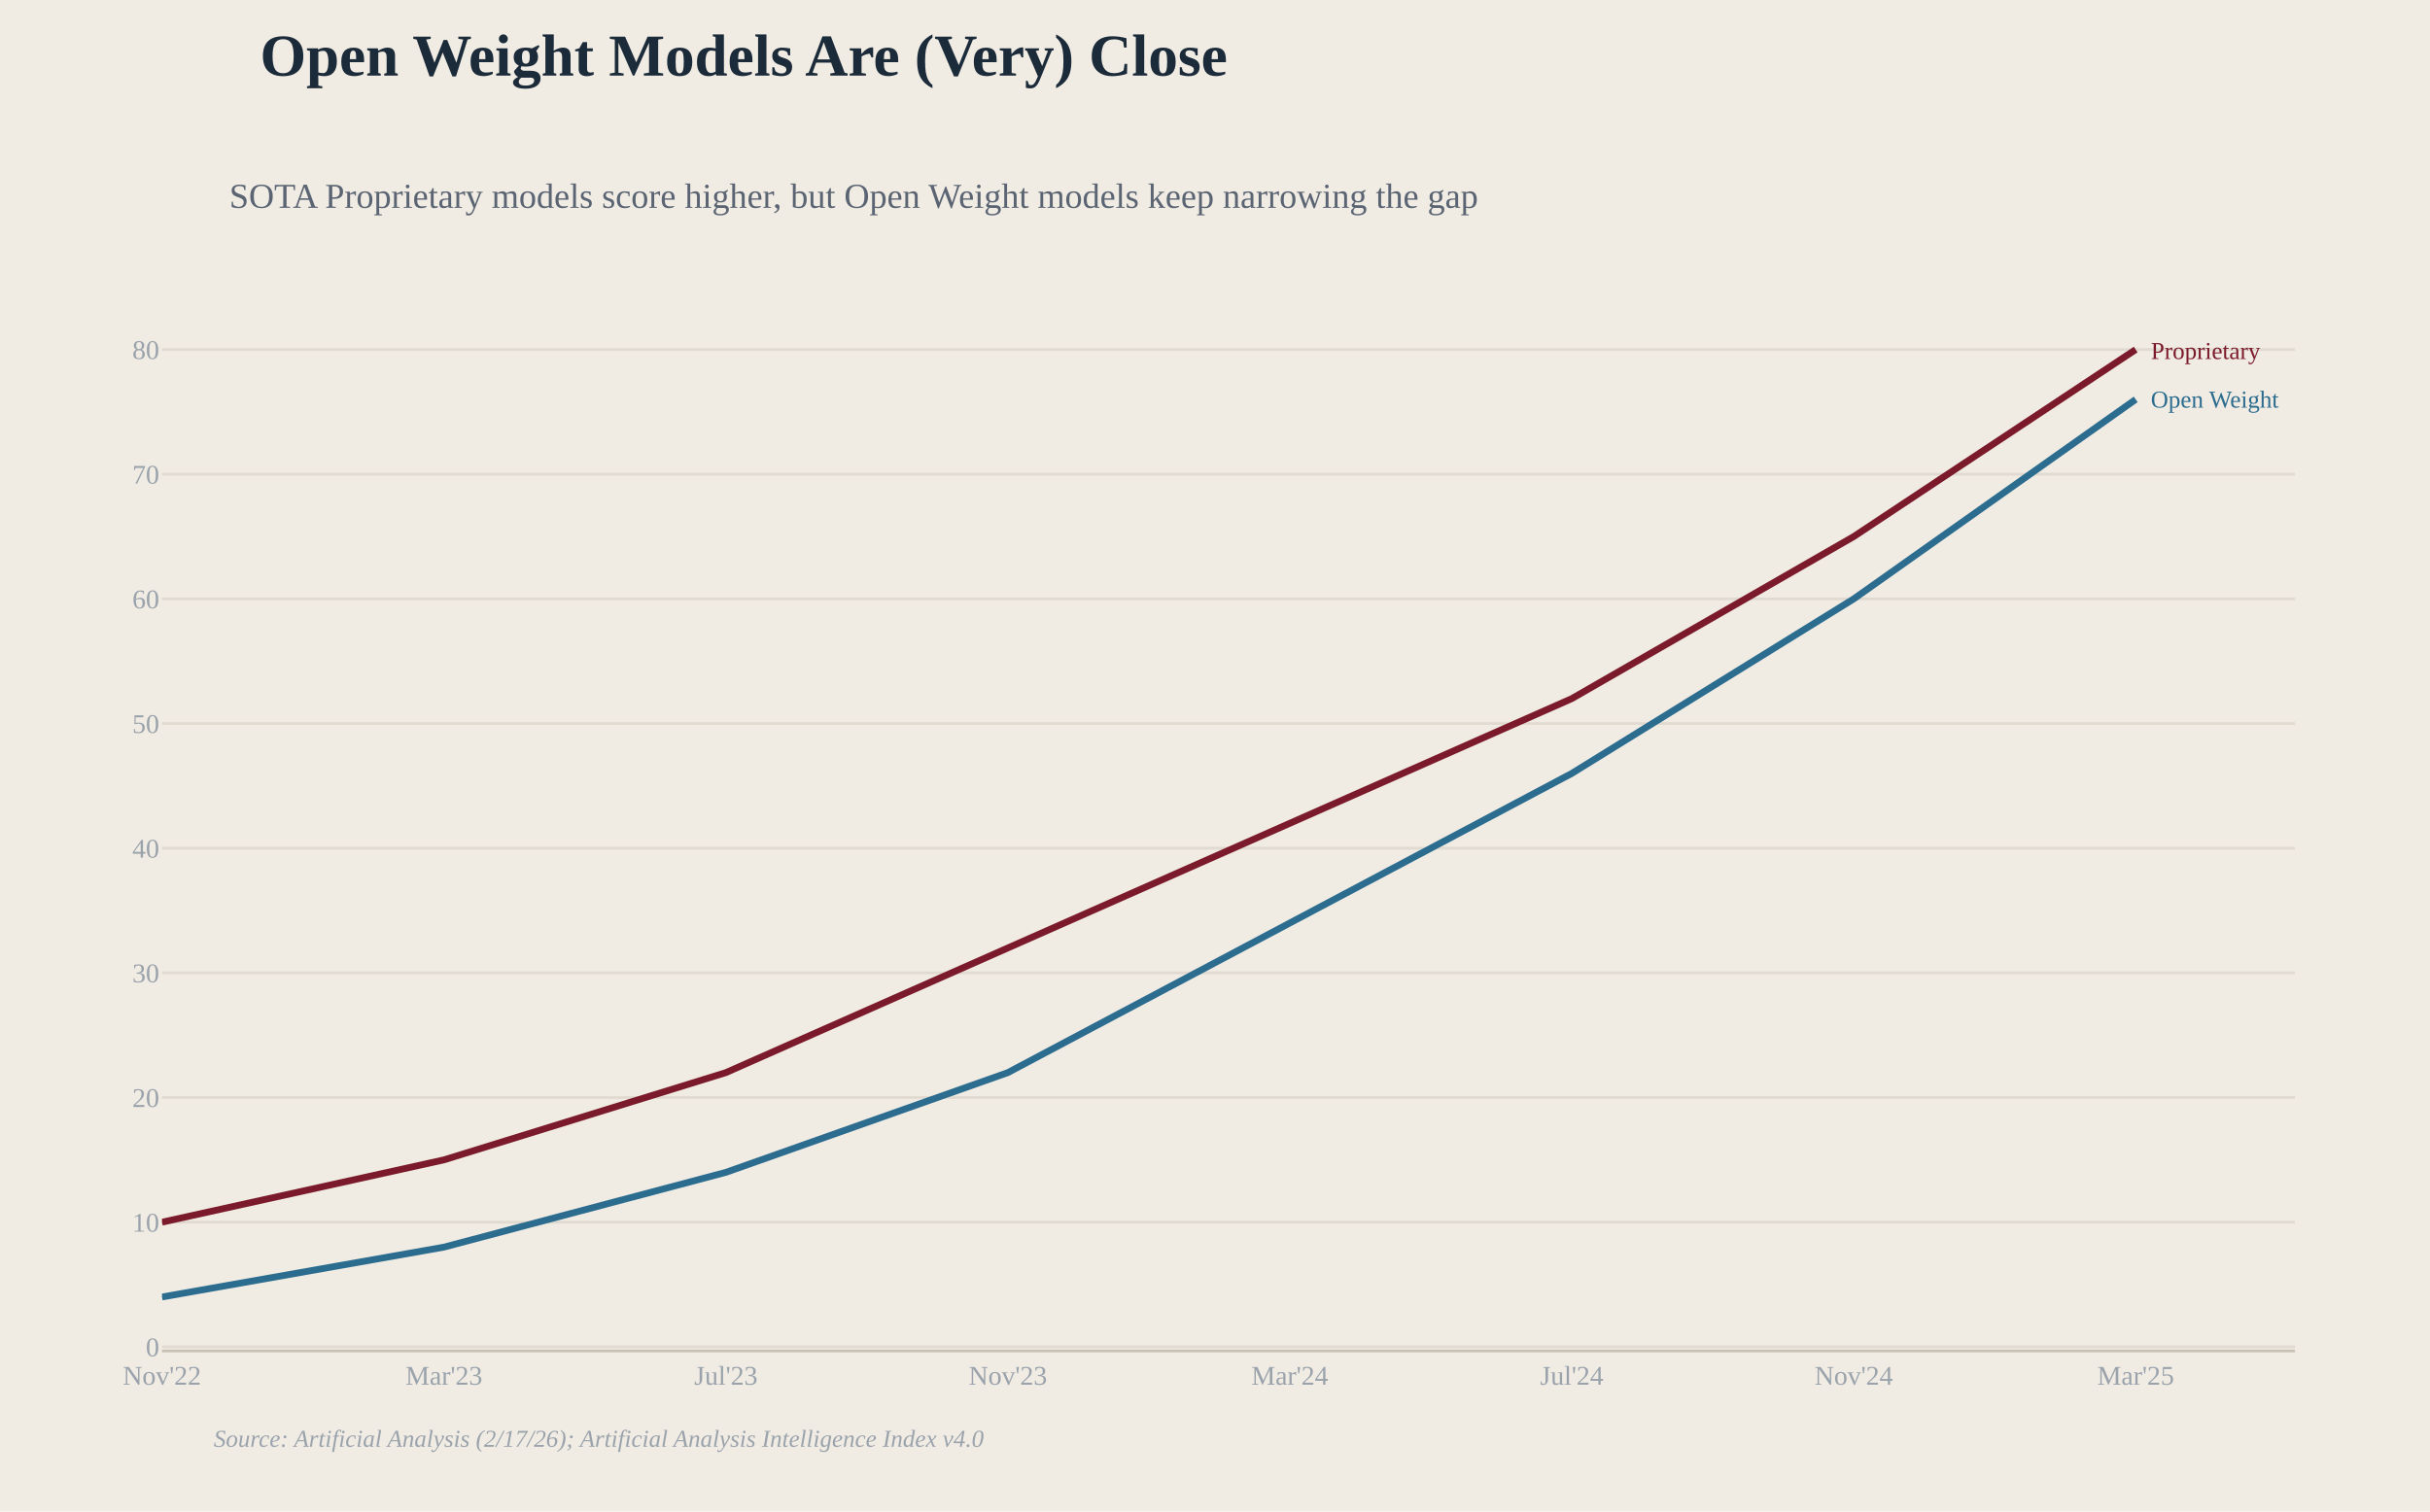
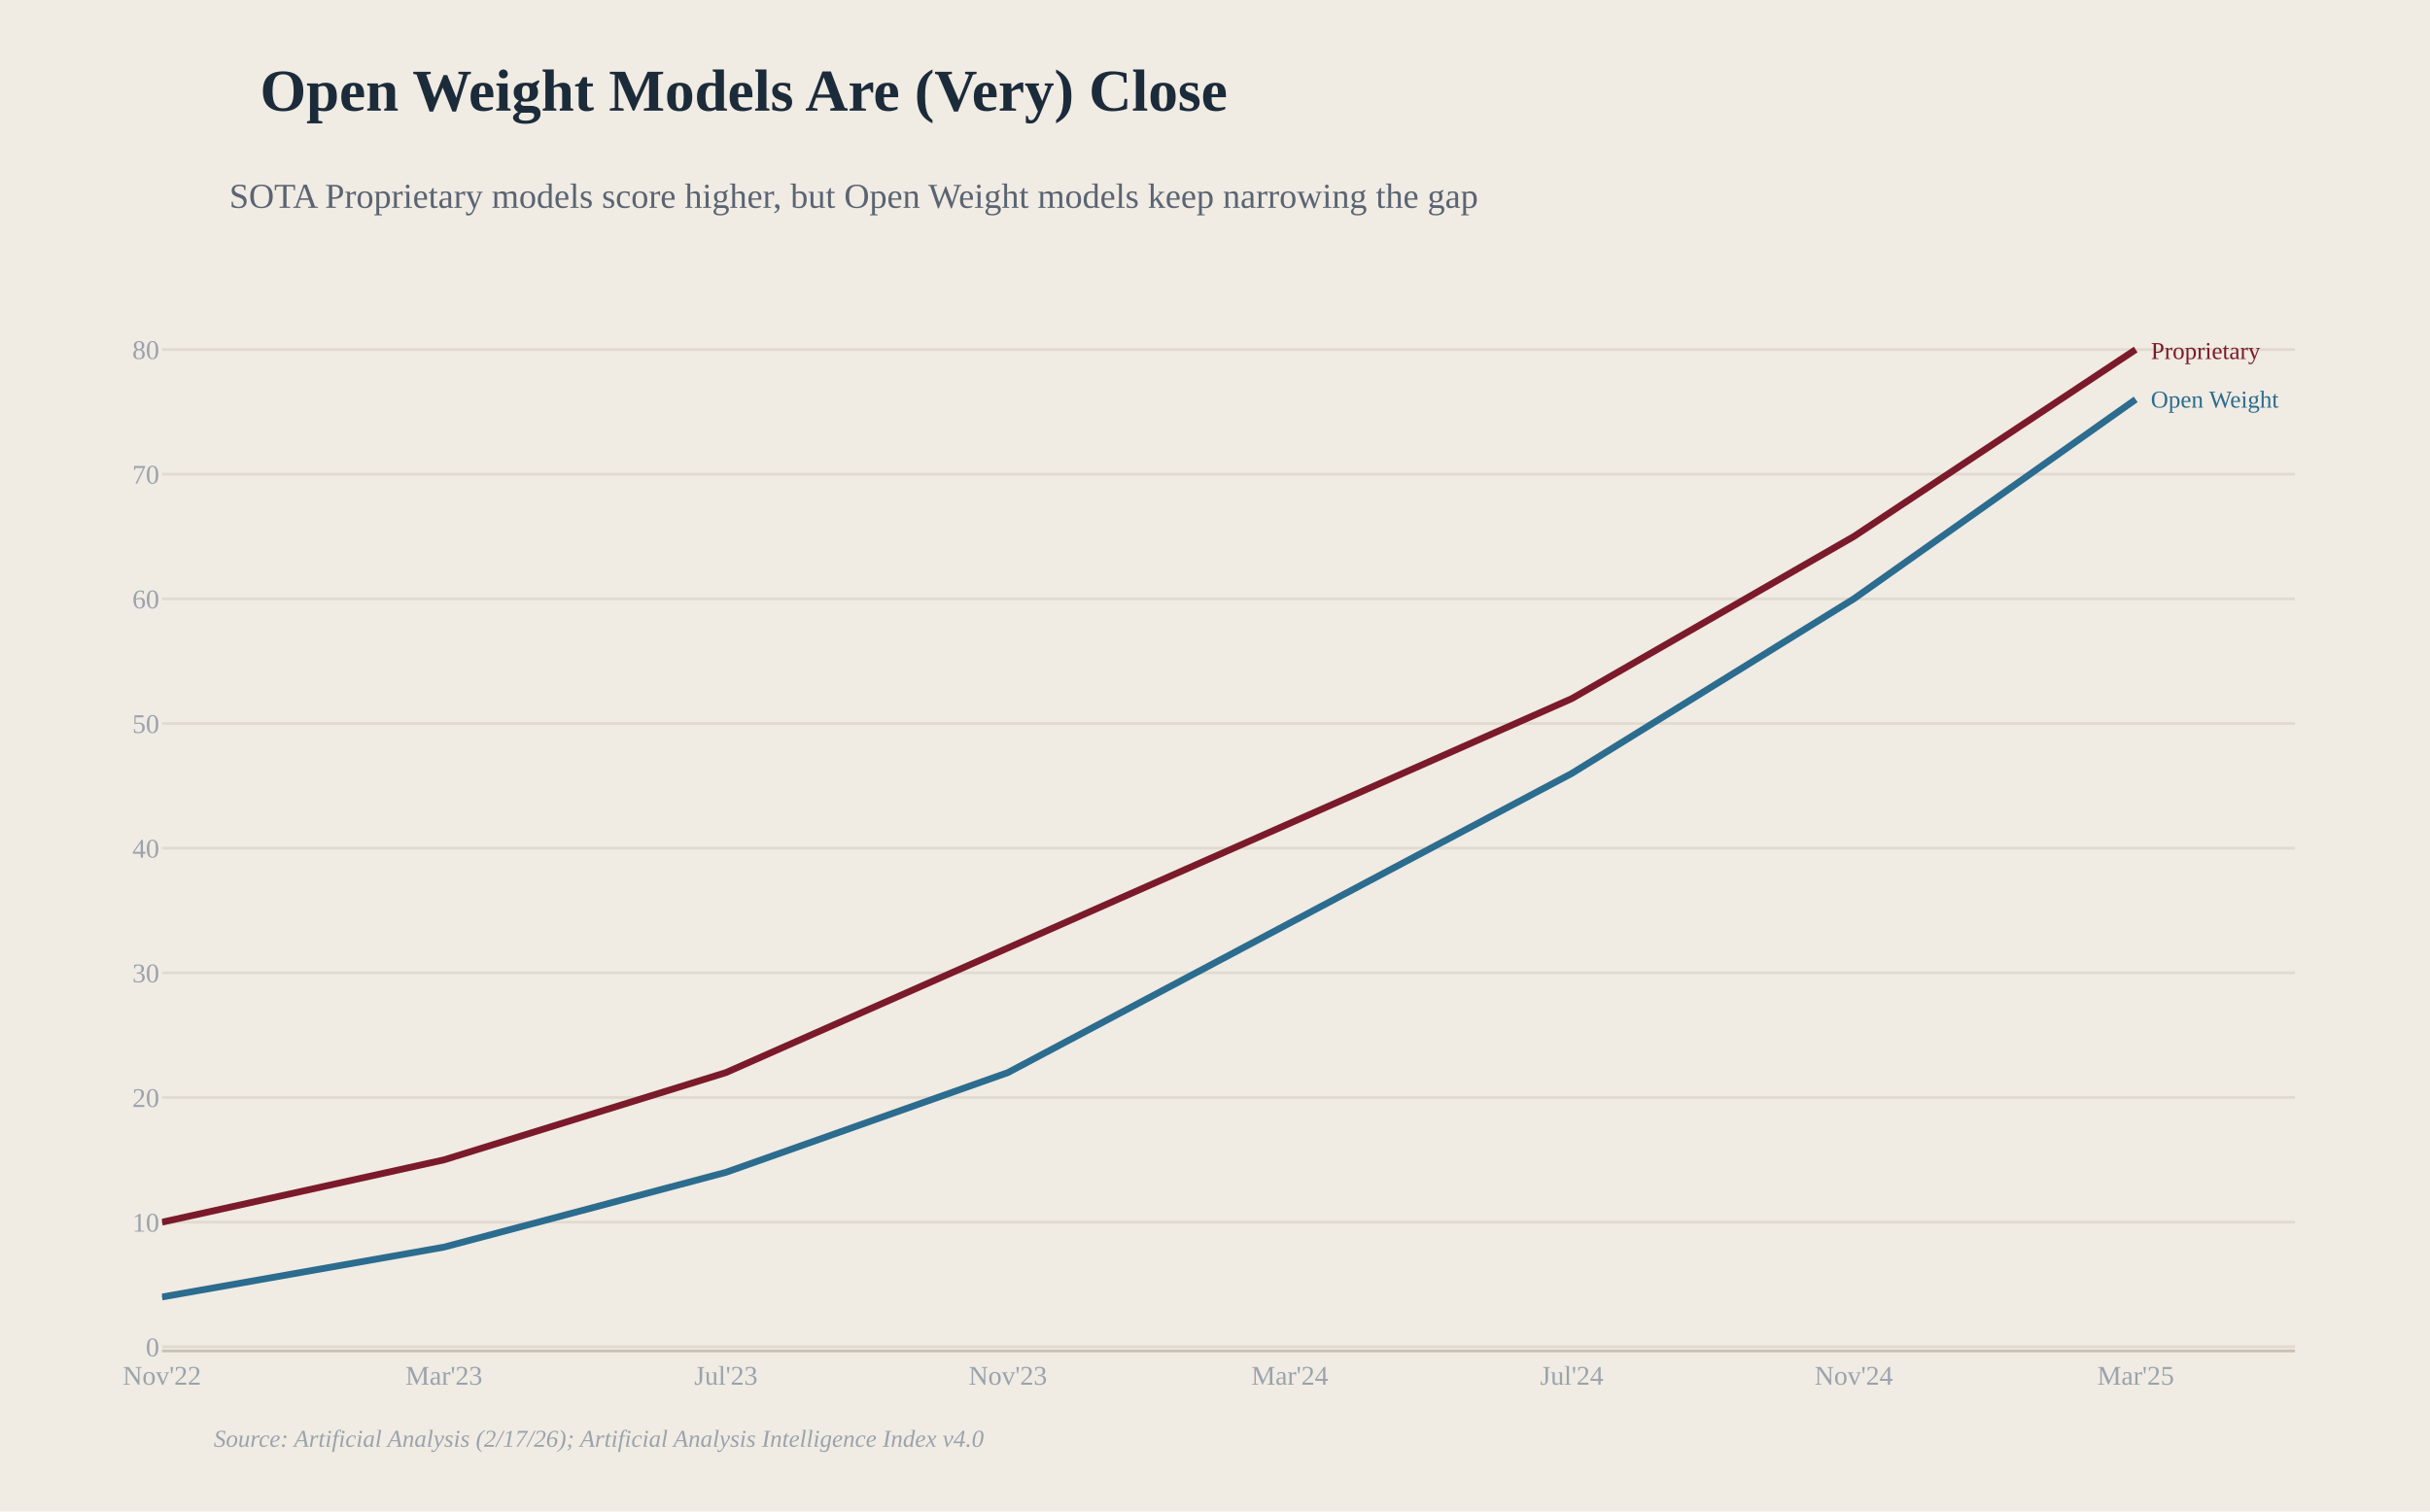
<svg xmlns="http://www.w3.org/2000/svg" class="main-svg" width="900" height="560" style="" viewBox="0 0 900 560">
  <rect x="0" y="0" width="900" height="560" style="fill: rgb(240, 235, 227); fill-opacity: 1;" />
-   <defs id="defs-2ce2b3">
+   <defs id="defs-8972b7">
    <g class="clips">
-       <clipPath id="clip2ce2b3xyplot" class="plotclip">
+       <clipPath id="clip8972b7xyplot" class="plotclip">
        <rect width="790" height="390" />
      </clipPath>
-       <clipPath class="axesclip" id="clip2ce2b3x">
+       <clipPath class="axesclip" id="clip8972b7x">
        <rect x="60" y="0" width="790" height="560" />
      </clipPath>
-       <clipPath class="axesclip" id="clip2ce2b3y">
+       <clipPath class="axesclip" id="clip8972b7y">
        <rect x="0" y="110" width="900" height="390" />
      </clipPath>
-       <clipPath class="axesclip" id="clip2ce2b3xy">
+       <clipPath class="axesclip" id="clip8972b7xy">
        <rect x="60" y="110" width="790" height="390" />
      </clipPath>
    </g>
    <g class="gradients" />
    <g class="patterns" />
  </defs>
  <g class="bglayer" />
  <g class="layer-below">
    <g class="imagelayer" />
    <g class="shapelayer" />
  </g>
  <g class="cartesianlayer">
    <g class="subplot xy">
      <g class="layer-subplot">
        <g class="shapelayer" />
        <g class="imagelayer" />
      </g>
      <g class="minor-gridlayer">
        <g class="x" />
        <g class="y" />
      </g>
      <g class="gridlayer">
        <g class="x" />
        <g class="y">
          <path class="ygrid crisp" transform="translate(0,498.97)" d="M60,0h790" style="stroke: rgb(224, 218, 208); stroke-opacity: 1; stroke-width: 1px;" />
          <path class="ygrid crisp" transform="translate(0,452.79)" d="M60,0h790" style="stroke: rgb(224, 218, 208); stroke-opacity: 1; stroke-width: 1px;" />
          <path class="ygrid crisp" transform="translate(0,406.61)" d="M60,0h790" style="stroke: rgb(224, 218, 208); stroke-opacity: 1; stroke-width: 1px;" />
          <path class="ygrid crisp" transform="translate(0,360.42)" d="M60,0h790" style="stroke: rgb(224, 218, 208); stroke-opacity: 1; stroke-width: 1px;" />
          <path class="ygrid crisp" transform="translate(0,314.24)" d="M60,0h790" style="stroke: rgb(224, 218, 208); stroke-opacity: 1; stroke-width: 1px;" />
          <path class="ygrid crisp" transform="translate(0,268.05)" d="M60,0h790" style="stroke: rgb(224, 218, 208); stroke-opacity: 1; stroke-width: 1px;" />
          <path class="ygrid crisp" transform="translate(0,221.87)" d="M60,0h790" style="stroke: rgb(224, 218, 208); stroke-opacity: 1; stroke-width: 1px;" />
          <path class="ygrid crisp" transform="translate(0,175.68)" d="M60,0h790" style="stroke: rgb(224, 218, 208); stroke-opacity: 1; stroke-width: 1px;" />
          <path class="ygrid crisp" transform="translate(0,129.5)" d="M60,0h790" style="stroke: rgb(224, 218, 208); stroke-opacity: 1; stroke-width: 1px;" />
        </g>
      </g>
      <g class="zerolinelayer" />
      <g class="layer-between">
        <g class="shapelayer" />
        <g class="imagelayer" />
      </g>
      <path class="xlines-below" />
      <path class="ylines-below" />
      <g class="overlines-below" />
      <g class="xaxislayer-below" />
      <g class="yaxislayer-below" />
      <g class="overaxes-below" />
      <g class="overplot">
-         <g class="xy" transform="translate(60,110)" clip-path="url(#clip2ce2b3xyplot)">
+         <g class="xy" transform="translate(60,110)" clip-path="url(#clip8972b7xyplot)">
          <g class="scatterlayer mlayer">
-             <g class="trace scatter traceb63387" style="stroke-miterlimit: 2; opacity: 1;">
+             <g class="trace scatter trace6e8ad8" style="stroke-miterlimit: 2; opacity: 1;">
              <g class="fills" />
              <g class="errorbars" />
              <g class="lines">
                <path class="js-line" d="M0,342.79L104.43,319.7L208.86,287.37L522.14,148.82L626.57,88.78L731,19.5" style="vector-effect: none; fill: none; stroke: rgb(123, 26, 42); stroke-opacity: 1; stroke-width: 2.5px; opacity: 1;" />
              </g>
              <g class="points" />
              <g class="text" />
            </g>
-             <g class="trace scatter traceb832d3" style="stroke-miterlimit: 2; opacity: 1;">
+             <g class="trace scatter tracebfd502" style="stroke-miterlimit: 2; opacity: 1;">
              <g class="fills" />
              <g class="errorbars" />
              <g class="lines">
                <path class="js-line" d="M0,370.5L104.43,352.03L208.86,324.32L313.29,287.37L417.71,231.95L522.14,176.53L626.57,111.87L731,37.97" style="vector-effect: none; fill: none; stroke: rgb(43, 108, 143); stroke-opacity: 1; stroke-width: 2.5px; opacity: 1;" />
              </g>
              <g class="points" />
              <g class="text" />
            </g>
          </g>
        </g>
      </g>
      <g class="zerolinelayer-above" />
      <path class="xlines-above crisp" d="M60,500.5H850" style="fill: none; stroke-width: 1px; stroke: rgb(200, 192, 180); stroke-opacity: 1;" />
      <path class="ylines-above crisp" d="M0,0" style="fill: none;" />
      <g class="overlines-above" />
      <g class="xaxislayer-above">
        <g class="xtick">
          <text text-anchor="middle" x="0" y="513" transform="translate(60,0)" style="font-family: Georgia, 'Times New Roman', serif; font-size: 10px; fill: rgb(154, 163, 172); fill-opacity: 1; white-space: pre;">Nov'22</text>
        </g>
        <g class="xtick">
          <text text-anchor="middle" x="0" y="513" transform="translate(164.43,0)" style="font-family: Georgia, 'Times New Roman', serif; font-size: 10px; fill: rgb(154, 163, 172); fill-opacity: 1; white-space: pre;">Mar'23</text>
        </g>
        <g class="xtick">
          <text text-anchor="middle" x="0" y="513" transform="translate(268.86,0)" style="font-family: Georgia, 'Times New Roman', serif; font-size: 10px; fill: rgb(154, 163, 172); fill-opacity: 1; white-space: pre;">Jul'23</text>
        </g>
        <g class="xtick">
          <text text-anchor="middle" x="0" y="513" transform="translate(373.29,0)" style="font-family: Georgia, 'Times New Roman', serif; font-size: 10px; fill: rgb(154, 163, 172); fill-opacity: 1; white-space: pre;">Nov'23</text>
        </g>
        <g class="xtick">
          <text text-anchor="middle" x="0" y="513" transform="translate(477.71,0)" style="font-family: Georgia, 'Times New Roman', serif; font-size: 10px; fill: rgb(154, 163, 172); fill-opacity: 1; white-space: pre;">Mar'24</text>
        </g>
        <g class="xtick">
          <text text-anchor="middle" x="0" y="513" transform="translate(582.14,0)" style="font-family: Georgia, 'Times New Roman', serif; font-size: 10px; fill: rgb(154, 163, 172); fill-opacity: 1; white-space: pre;">Jul'24</text>
        </g>
        <g class="xtick">
          <text text-anchor="middle" x="0" y="513" transform="translate(686.57,0)" style="font-family: Georgia, 'Times New Roman', serif; font-size: 10px; fill: rgb(154, 163, 172); fill-opacity: 1; white-space: pre;">Nov'24</text>
        </g>
        <g class="xtick">
          <text text-anchor="middle" x="0" y="513" transform="translate(791,0)" style="font-family: Georgia, 'Times New Roman', serif; font-size: 10px; fill: rgb(154, 163, 172); fill-opacity: 1; white-space: pre;">Mar'25</text>
        </g>
      </g>
      <g class="yaxislayer-above">
        <g class="ytick">
          <text text-anchor="end" x="59" y="3.5" transform="translate(0,498.97)" style="font-family: Georgia, 'Times New Roman', serif; font-size: 10px; fill: rgb(154, 163, 172); fill-opacity: 1; white-space: pre;">0</text>
        </g>
        <g class="ytick">
          <text text-anchor="end" x="59" y="3.5" style="font-family: Georgia, 'Times New Roman', serif; font-size: 10px; fill: rgb(154, 163, 172); fill-opacity: 1; white-space: pre;" transform="translate(0,452.79)">10</text>
        </g>
        <g class="ytick">
          <text text-anchor="end" x="59" y="3.5" style="font-family: Georgia, 'Times New Roman', serif; font-size: 10px; fill: rgb(154, 163, 172); fill-opacity: 1; white-space: pre;" transform="translate(0,406.61)">20</text>
        </g>
        <g class="ytick">
          <text text-anchor="end" x="59" y="3.5" style="font-family: Georgia, 'Times New Roman', serif; font-size: 10px; fill: rgb(154, 163, 172); fill-opacity: 1; white-space: pre;" transform="translate(0,360.42)">30</text>
        </g>
        <g class="ytick">
          <text text-anchor="end" x="59" y="3.5" style="font-family: Georgia, 'Times New Roman', serif; font-size: 10px; fill: rgb(154, 163, 172); fill-opacity: 1; white-space: pre;" transform="translate(0,314.24)">40</text>
        </g>
        <g class="ytick">
          <text text-anchor="end" x="59" y="3.5" style="font-family: Georgia, 'Times New Roman', serif; font-size: 10px; fill: rgb(154, 163, 172); fill-opacity: 1; white-space: pre;" transform="translate(0,268.05)">50</text>
        </g>
        <g class="ytick">
          <text text-anchor="end" x="59" y="3.5" style="font-family: Georgia, 'Times New Roman', serif; font-size: 10px; fill: rgb(154, 163, 172); fill-opacity: 1; white-space: pre;" transform="translate(0,221.87)">60</text>
        </g>
        <g class="ytick">
          <text text-anchor="end" x="59" y="3.5" style="font-family: Georgia, 'Times New Roman', serif; font-size: 10px; fill: rgb(154, 163, 172); fill-opacity: 1; white-space: pre;" transform="translate(0,175.68)">70</text>
        </g>
        <g class="ytick">
          <text text-anchor="end" x="59" y="3.5" style="font-family: Georgia, 'Times New Roman', serif; font-size: 10px; fill: rgb(154, 163, 172); fill-opacity: 1; white-space: pre;" transform="translate(0,129.5)">80</text>
        </g>
      </g>
      <g class="overaxes-above" />
    </g>
  </g>
  <g class="polarlayer" />
  <g class="smithlayer" />
  <g class="ternarylayer" />
  <g class="geolayer" />
  <g class="funnelarealayer" />
  <g class="pielayer" />
  <g class="iciclelayer" />
  <g class="treemaplayer" />
  <g class="sunburstlayer" />
  <g class="glimages" />
-   <defs id="topdefs-2ce2b3">
+   <defs id="topdefs-8972b7">
    <g class="clips" />
  </defs>
  <g class="layer-above">
    <g class="imagelayer" />
    <g class="shapelayer" />
  </g>
  <g class="infolayer">
    <g class="g-gtitle" />
    <g class="g-xtitle" />
    <g class="g-ytitle" />
    <g class="annotation" data-index="0" style="opacity: 1;">
      <g class="annotation-text-g" transform="rotate(0,817,129.5)">
        <g class="cursor-pointer" transform="translate(791,123)">
          <rect class="bg" x="0.5" y="0.5" width="51" height="13" style="stroke-width: 1px; stroke: rgb(0, 0, 0); stroke-opacity: 0; fill: rgb(0, 0, 0); fill-opacity: 0;" />
          <text class="annotation-text" text-anchor="middle" x="25.891" y="10" style="font-family: Georgia, 'Times New Roman', serif; font-size: 9px; fill: rgb(123, 26, 42); fill-opacity: 1; white-space: pre;"> Proprietary</text>
        </g>
      </g>
    </g>
    <g class="annotation" data-index="1" style="opacity: 1;">
      <g class="annotation-text-g" transform="rotate(0,820.5,147.97)">
        <g class="cursor-pointer" transform="translate(791,141)">
          <rect class="bg" x="0.5" y="0.5" width="58" height="13" style="stroke-width: 1px; stroke: rgb(0, 0, 0); stroke-opacity: 0; fill: rgb(0, 0, 0); fill-opacity: 0;" />
          <text class="annotation-text" text-anchor="middle" x="29.273" y="10" style="font-family: Georgia, 'Times New Roman', serif; font-size: 9px; fill: rgb(43, 108, 143); fill-opacity: 1; white-space: pre;"> Open Weight</text>
        </g>
      </g>
    </g>
    <g class="annotation" data-index="2" style="opacity: 1;">
-       <g class="annotation-text-g" transform="rotate(0,275.5,20.5)">
-         <g class="cursor-pointer" transform="translate(60,6)">
+       <g class="annotation-text-g" transform="rotate(0,275.5,33.5)">
+         <g class="cursor-pointer" transform="translate(60,19)">
          <rect class="bg" x="0.5" y="0.5" width="430" height="28" style="stroke-width: 1px; stroke: rgb(0, 0, 0); stroke-opacity: 0; fill: rgb(0, 0, 0); fill-opacity: 0;" />
          <text class="annotation-text" text-anchor="middle" x="215.453" y="22" style="font-family: Georgia, 'Times New Roman', serif; font-size: 22px; fill: rgb(28, 43, 58); fill-opacity: 1; white-space: pre;">
            <tspan style="font-weight:bold">Open Weight Models Are (Very) Close</tspan>
          </text>
        </g>
      </g>
    </g>
    <g class="annotation" data-index="3" style="opacity: 1;">
      <g class="annotation-text-g" transform="rotate(0,316,72.5)">
        <g class="cursor-pointer" transform="translate(60,63)">
          <rect class="bg" x="0.5" y="0.5" width="511" height="18" style="stroke-width: 1px; stroke: rgb(0, 0, 0); stroke-opacity: 0; fill: rgb(0, 0, 0); fill-opacity: 0;" />
          <text class="annotation-text" text-anchor="middle" x="256.195" y="14" style="font-family: Georgia, 'Times New Roman', serif; font-size: 13px; fill: rgb(90, 100, 114); fill-opacity: 1; white-space: pre;">SOTA Proprietary models score higher, but Open Weight models keep narrowing the gap</text>
        </g>
      </g>
    </g>
    <g class="annotation" data-index="4" style="opacity: 1;">
      <g class="annotation-text-g" transform="rotate(0,221.5,533)">
        <g class="cursor-pointer" transform="translate(60,526)">
          <rect class="bg" x="0.5" y="0.5" width="322" height="13" style="stroke-width: 1px; stroke: rgb(0, 0, 0); stroke-opacity: 0; fill: rgb(0, 0, 0); fill-opacity: 0;" />
          <text class="annotation-text" text-anchor="middle" x="161.758" y="10" style="font-family: Georgia, 'Times New Roman', serif; font-size: 9px; fill: rgb(154, 163, 172); fill-opacity: 1; white-space: pre;">
            <tspan style="font-style:italic">Source: Artificial Analysis (2/17/26); Artificial Analysis Intelligence Index v4.0</tspan>
          </text>
        </g>
      </g>
    </g>
  </g>
</svg>
